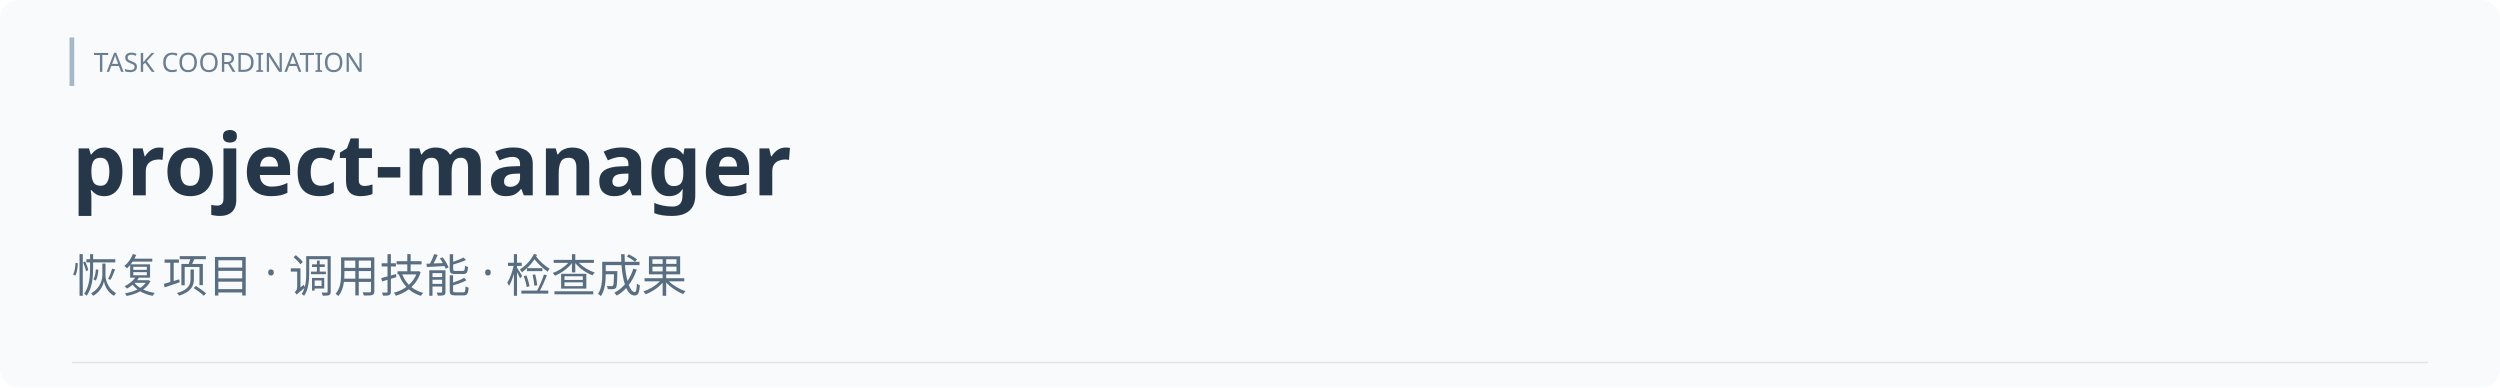
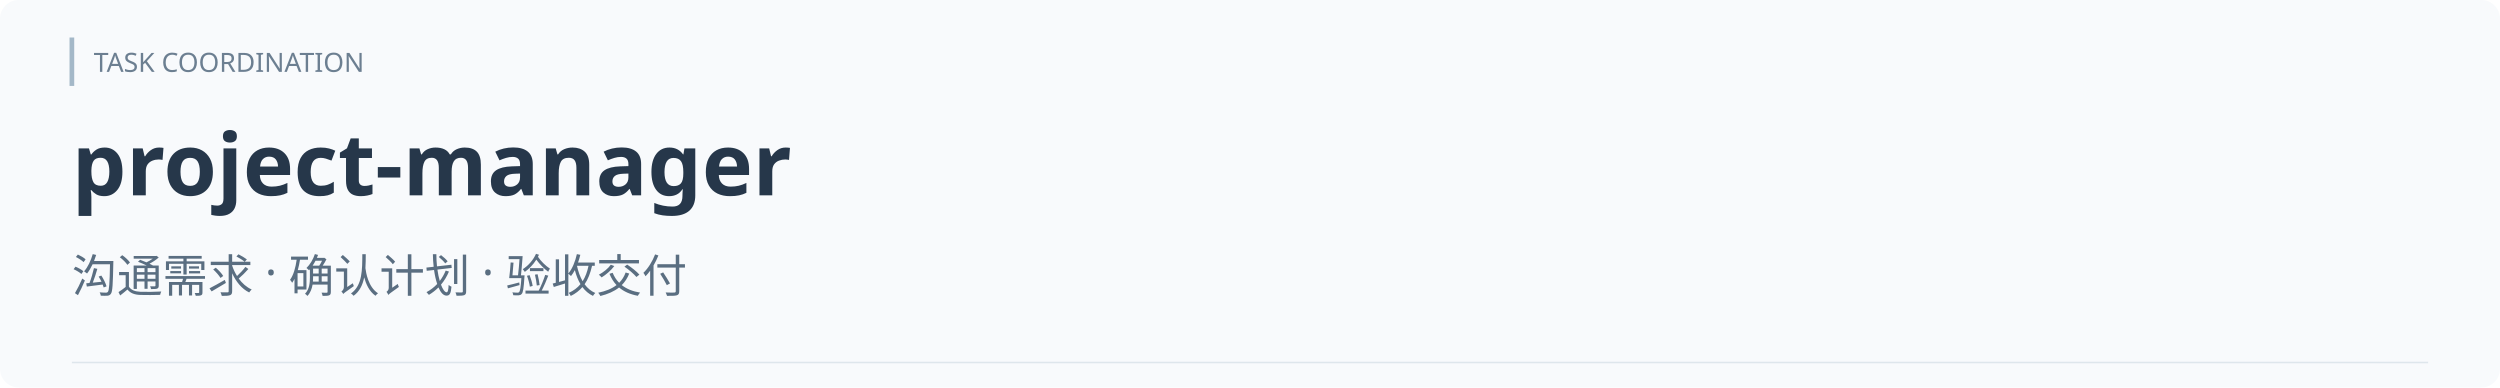
<svg xmlns="http://www.w3.org/2000/svg" width="1600" height="248" viewBox="0 0 1600 248" role="img">
  <rect width="1600" height="248" rx="12" fill="#F8FAFC" />
  <path d="M46,24 L46,55" stroke="#A4B8C8" stroke-width="3" />
  <text x="60" y="46" font-family="Microsoft YaHei,Segoe UI,sans-serif" font-size="17" fill="#6C7F91" font-weight="500">TASK COORDINATION</text>
  <text x="46" y="125" font-family="Microsoft YaHei,Segoe UI,sans-serif" font-size="55" fill="#26374A" font-weight="600">project-manager</text>
-   <text x="46" y="187" font-family="Microsoft YaHei,Segoe UI,sans-serif" font-size="29" fill="#5A6E81" font-weight="400">恢复项目 · 调用技能 · 检查成果</text>
+   <text x="46" y="187" font-family="Microsoft YaHei,Segoe UI,sans-serif" font-size="29" fill="#5A6E81" font-weight="400">沟通需求 · 确认计划 · 验收交付</text>
  <path d="M46,232 L1554,232" stroke="#DEE6EC" stroke-width="1" />
</svg>
